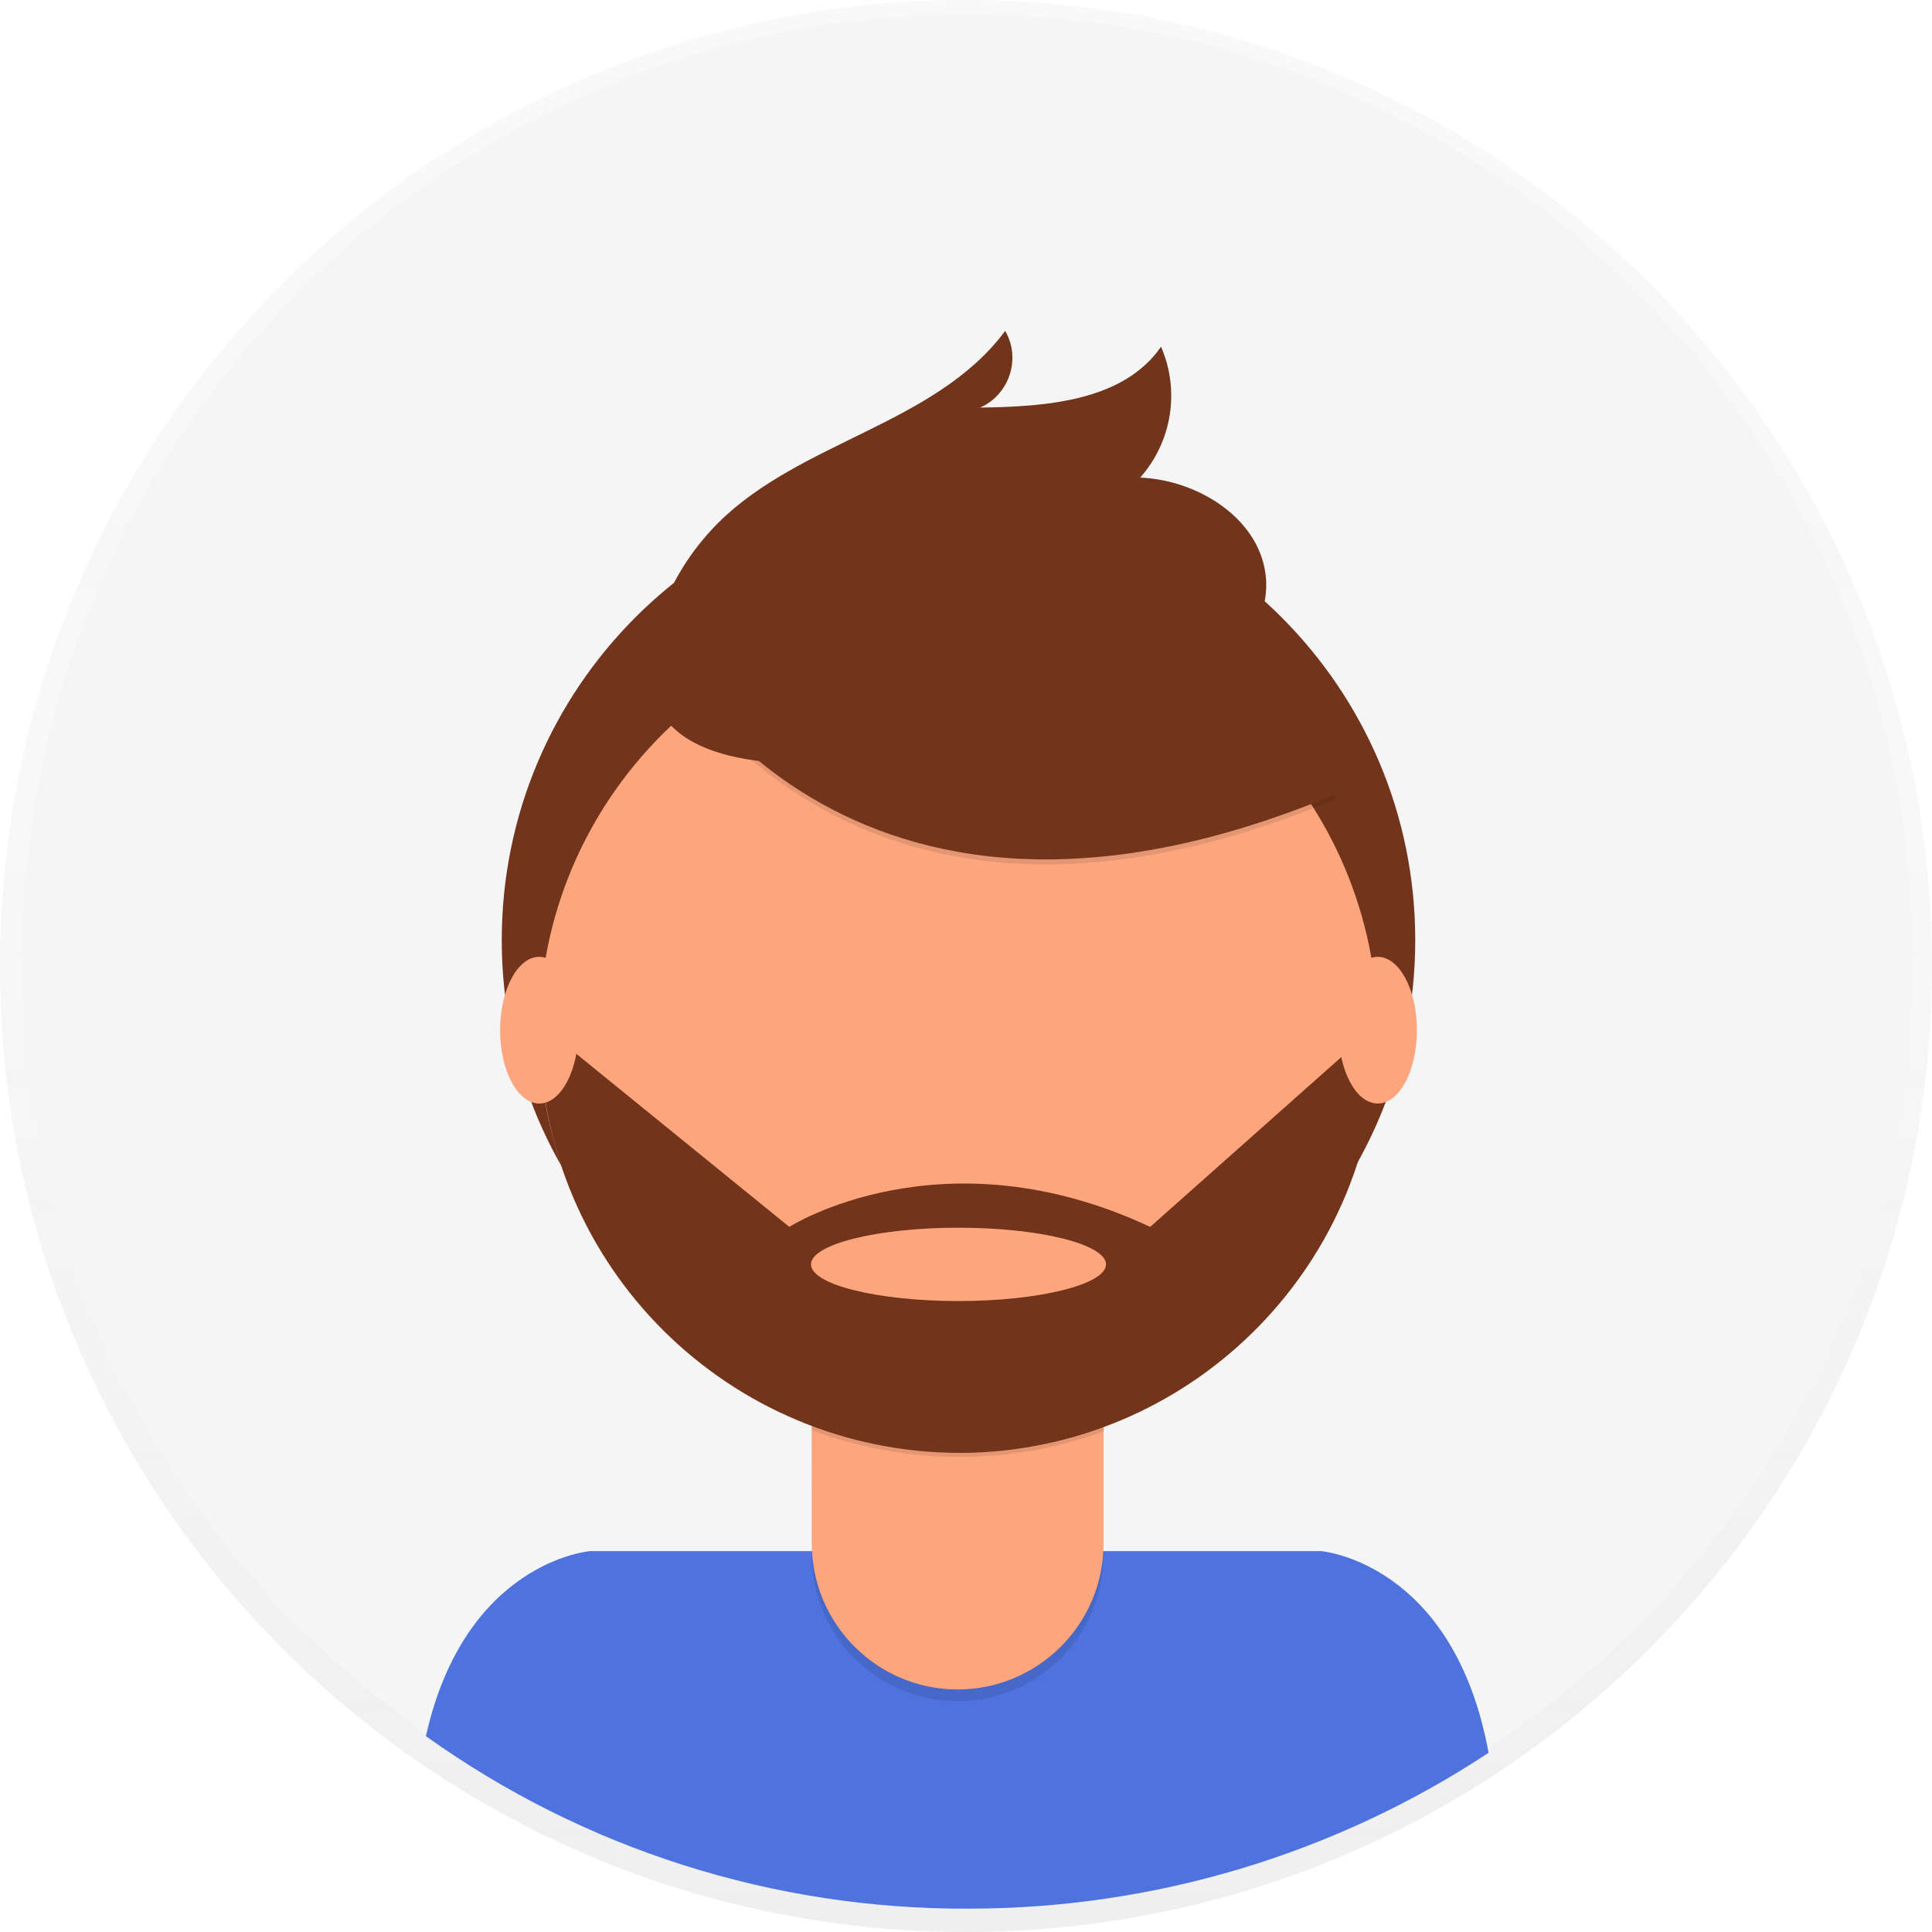
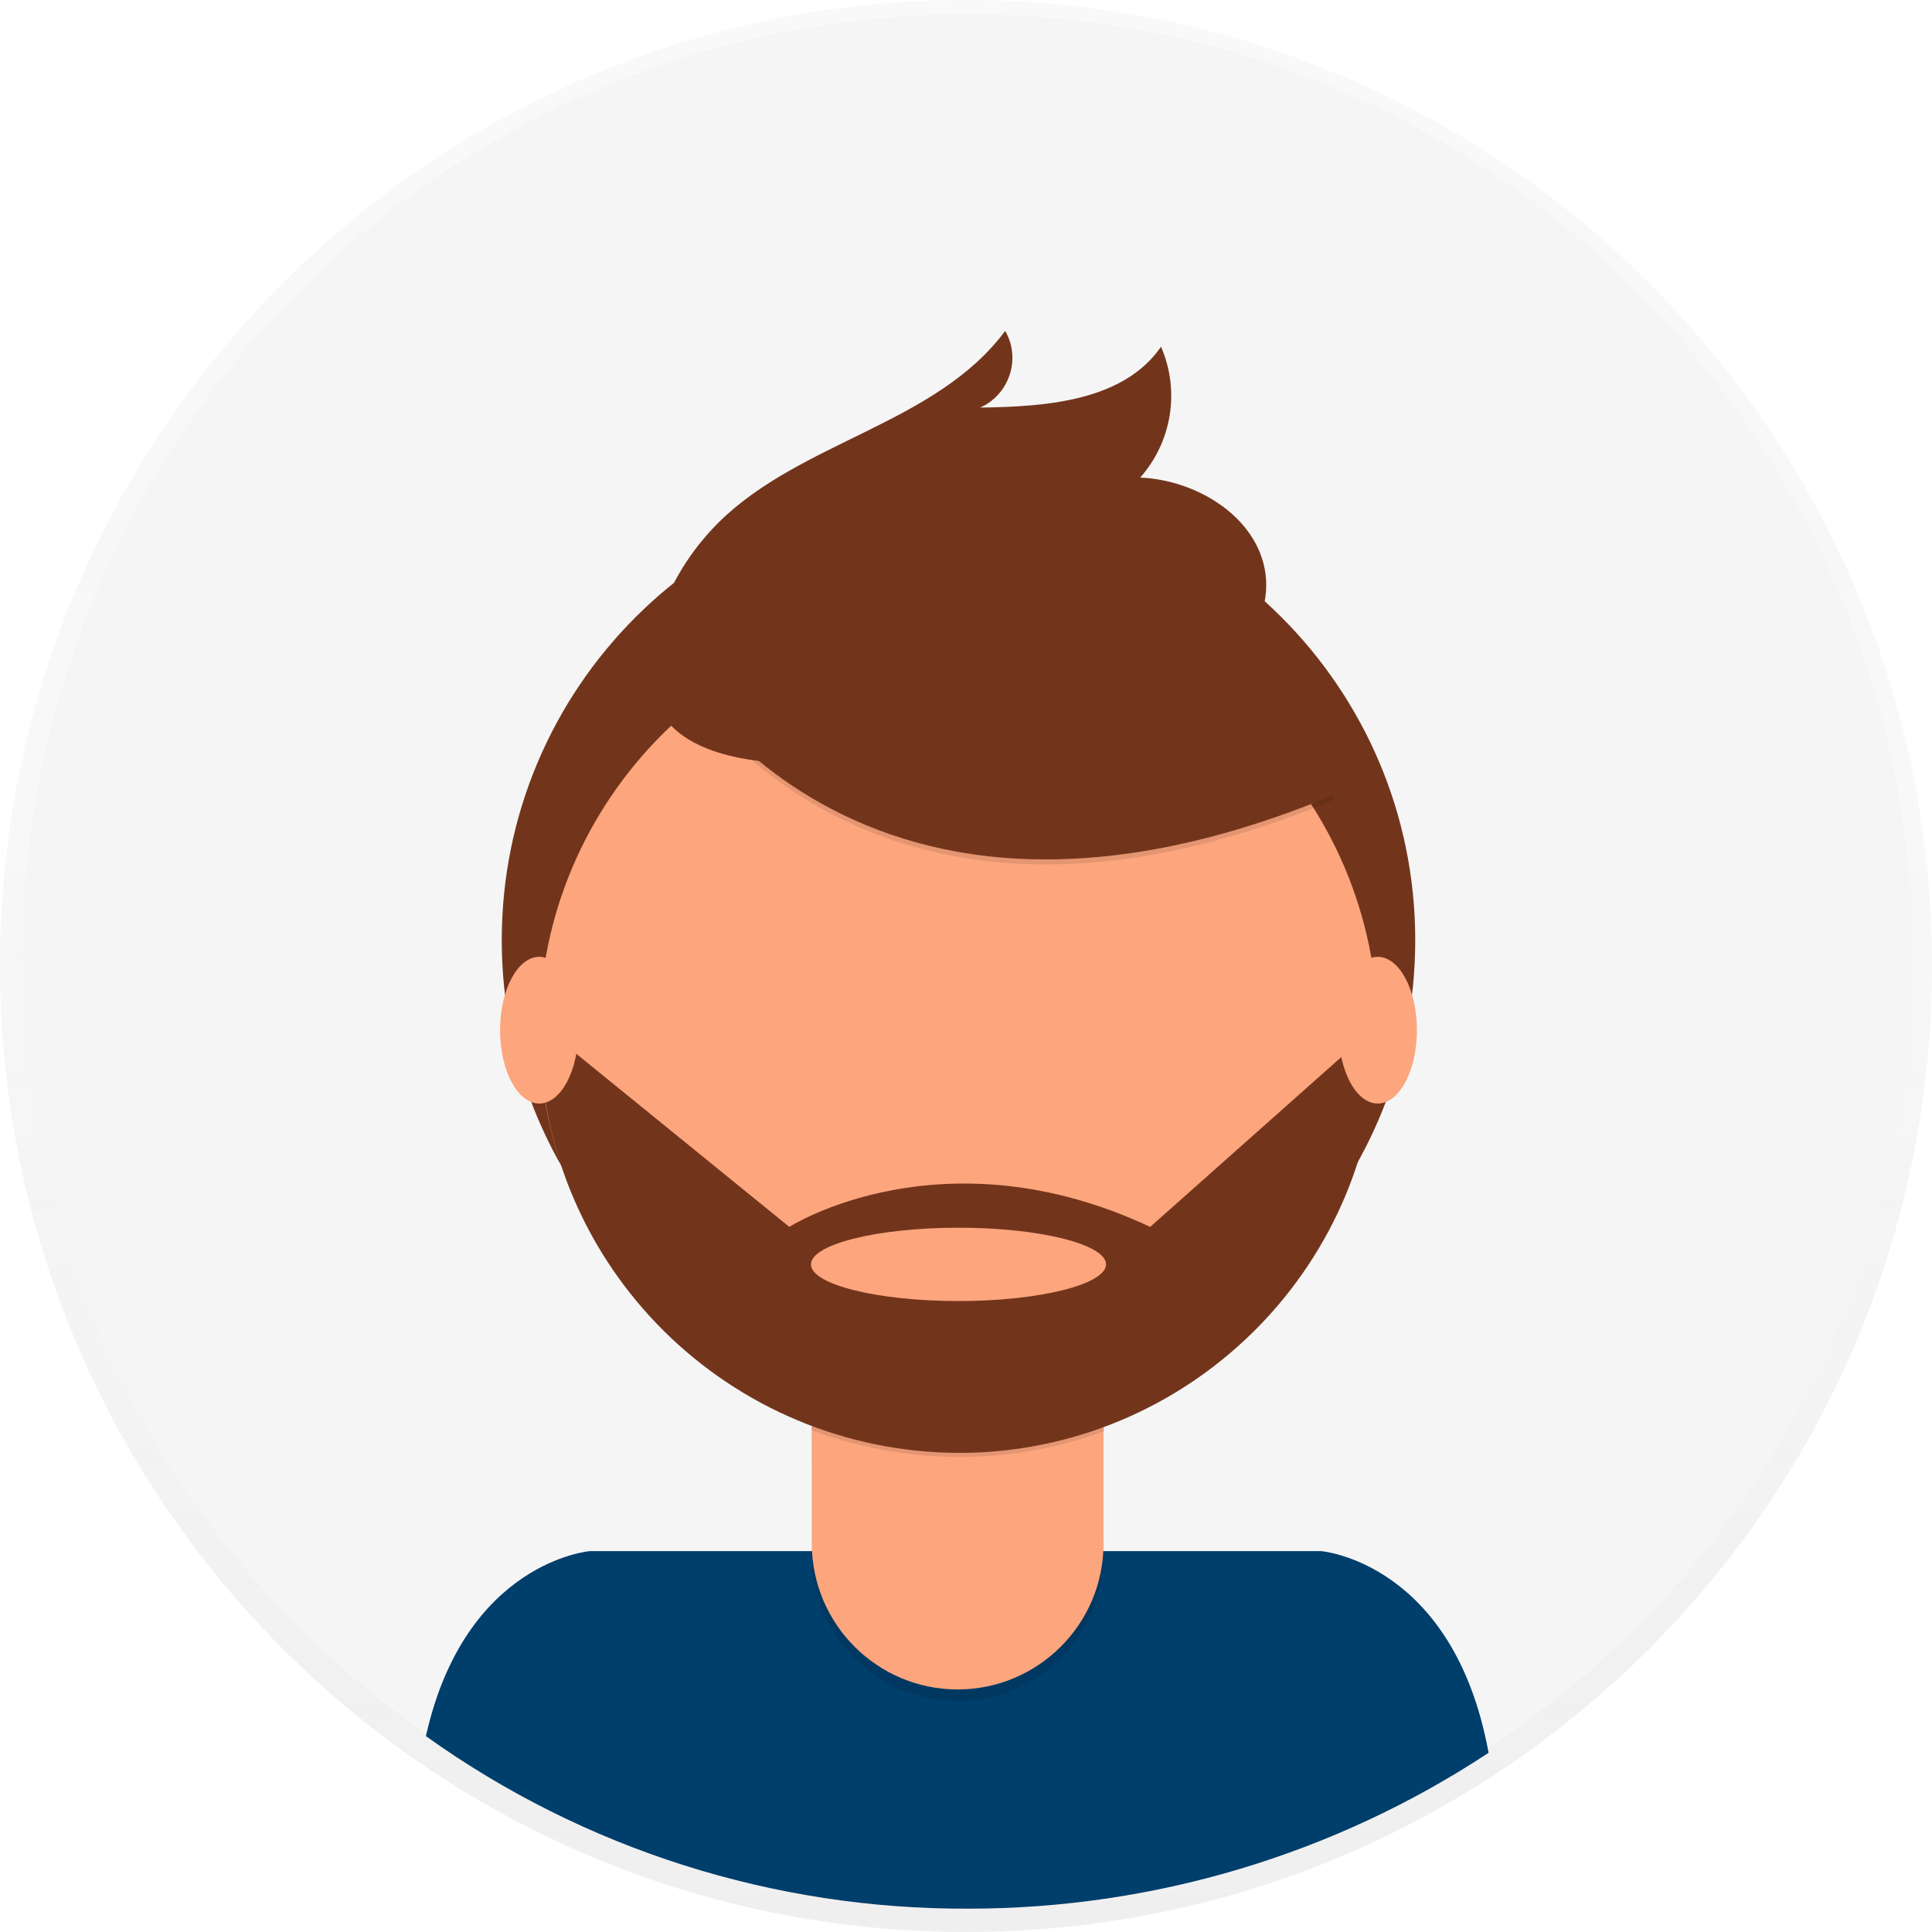
<svg xmlns="http://www.w3.org/2000/svg" version="1.1" id="_x38_8ce59e9-c4b8-4d1d-9d7a-ce0190159aa8" x="0px" y="0px" viewBox="0 0 231.8 231.8" style="enable-background:new 0 0 231.8 231.8;" xml:space="preserve">
  <style type="text/css">
	.st0{opacity:0.5;}
	.st1{fill:url(#SVGID_1_);}
	.st2{fill:#F5F5F5;}
- 	.st3{fill:#4E73DF;}
+ 	.st3{fill:#003e6c;}
	.st4{fill:#72351C;}
	.st5{opacity:0.1;enable-background:new    ;}
	.st6{fill:#FDA57D;}
</style>
  <g class="st0">
    <linearGradient id="SVGID_1_" gradientUnits="userSpaceOnUse" x1="115.89" y1="526.22" x2="115.89" y2="758" gradientTransform="matrix(1 0 0 -1 0 758)">
      <stop offset="0" style="stop-color:#808080;stop-opacity:0.25" />
      <stop offset="0.54" style="stop-color:#808080;stop-opacity:0.12" />
      <stop offset="1" style="stop-color:#808080;stop-opacity:0.1" />
    </linearGradient>
    <circle class="st1" cx="115.9" cy="115.9" r="115.9" />
  </g>
  <circle class="st2" cx="116.1" cy="115.1" r="113.4" />
  <path class="st3" d="M116.2,229c22.2,0,43.9-6.5,62.4-18.7c-4.2-22.9-20.1-24.2-20.1-24.2H70.8c0,0-15,1.2-19.7,22.2  C70.1,221.9,92.9,229.1,116.2,229z" />
  <circle class="st4" cx="115" cy="112.8" r="54.8" />
  <path class="st5" d="M97.3,158.4h35.1l0,0v28.1c0,9.7-7.8,17.6-17.5,17.6c0,0,0,0,0,0l0,0c-9.7,0-17.5-7.9-17.5-17.5L97.3,158.4  L97.3,158.4z" />
  <path class="st6" d="M100.7,157.1h28.4c1.9,0,3.3,1.5,3.3,3.4v24.7c0,9.7-7.9,17.5-17.5,17.5l0,0c-9.7,0-17.5-7.9-17.5-17.5v-24.7  C97.3,158.6,98.8,157.1,100.7,157.1L100.7,157.1z" />
  <path class="st5" d="M97.4,171.6c11.3,4.2,23.8,4.3,35.1,0.1v-4.3H97.4V171.6z" />
  <circle class="st6" cx="115" cy="123.7" r="50.3" />
  <path class="st5" d="M79.2,77.9c0,0,21.2,43,81,18l-13.9-21.8l-24.7-8.9L79.2,77.9z" />
  <path class="st4" d="M79.2,77.3c0,0,21.2,43,81,18l-13.9-21.8l-24.7-8.9L79.2,77.3z" />
  <path class="st4" d="M79,74.4c1.4-4.4,3.9-8.4,7.2-11.7c9.9-9.8,26.1-11.8,34.4-23c1.8,3.1,0.7,7.1-2.4,8.9  c-0.2,0.1-0.4,0.2-0.6,0.3c8-0.1,17.2-0.8,21.7-7.3c2.3,5.3,1.3,11.4-2.5,15.7c7.1,0.3,14.6,5.1,15.1,12.2c0.3,4.7-2.6,9.1-6.5,11.9  s-8.5,3.9-13.1,4.9C118.8,89.2,70.3,101.6,79,74.4z" />
  <path class="st4" d="M165.3,124.1H164L138,147.2c-25-11.7-43.3,0-43.3,0l-27.2-22.1l-2.7,0.3c0.8,27.8,23.9,49.6,51.7,48.9  C143.6,173.5,165.3,151.3,165.3,124.1L165.3,124.1z M115,156.1c-9.8,0-17.7-2-17.7-4.4s7.9-4.4,17.7-4.4s17.7,2,17.7,4.4  S124.7,156.1,115,156.1L115,156.1z" />
  <ellipse class="st6" cx="64.7" cy="123.6" rx="4.7" ry="8.8" />
  <ellipse class="st6" cx="165.3" cy="123.6" rx="4.7" ry="8.8" />
</svg>
